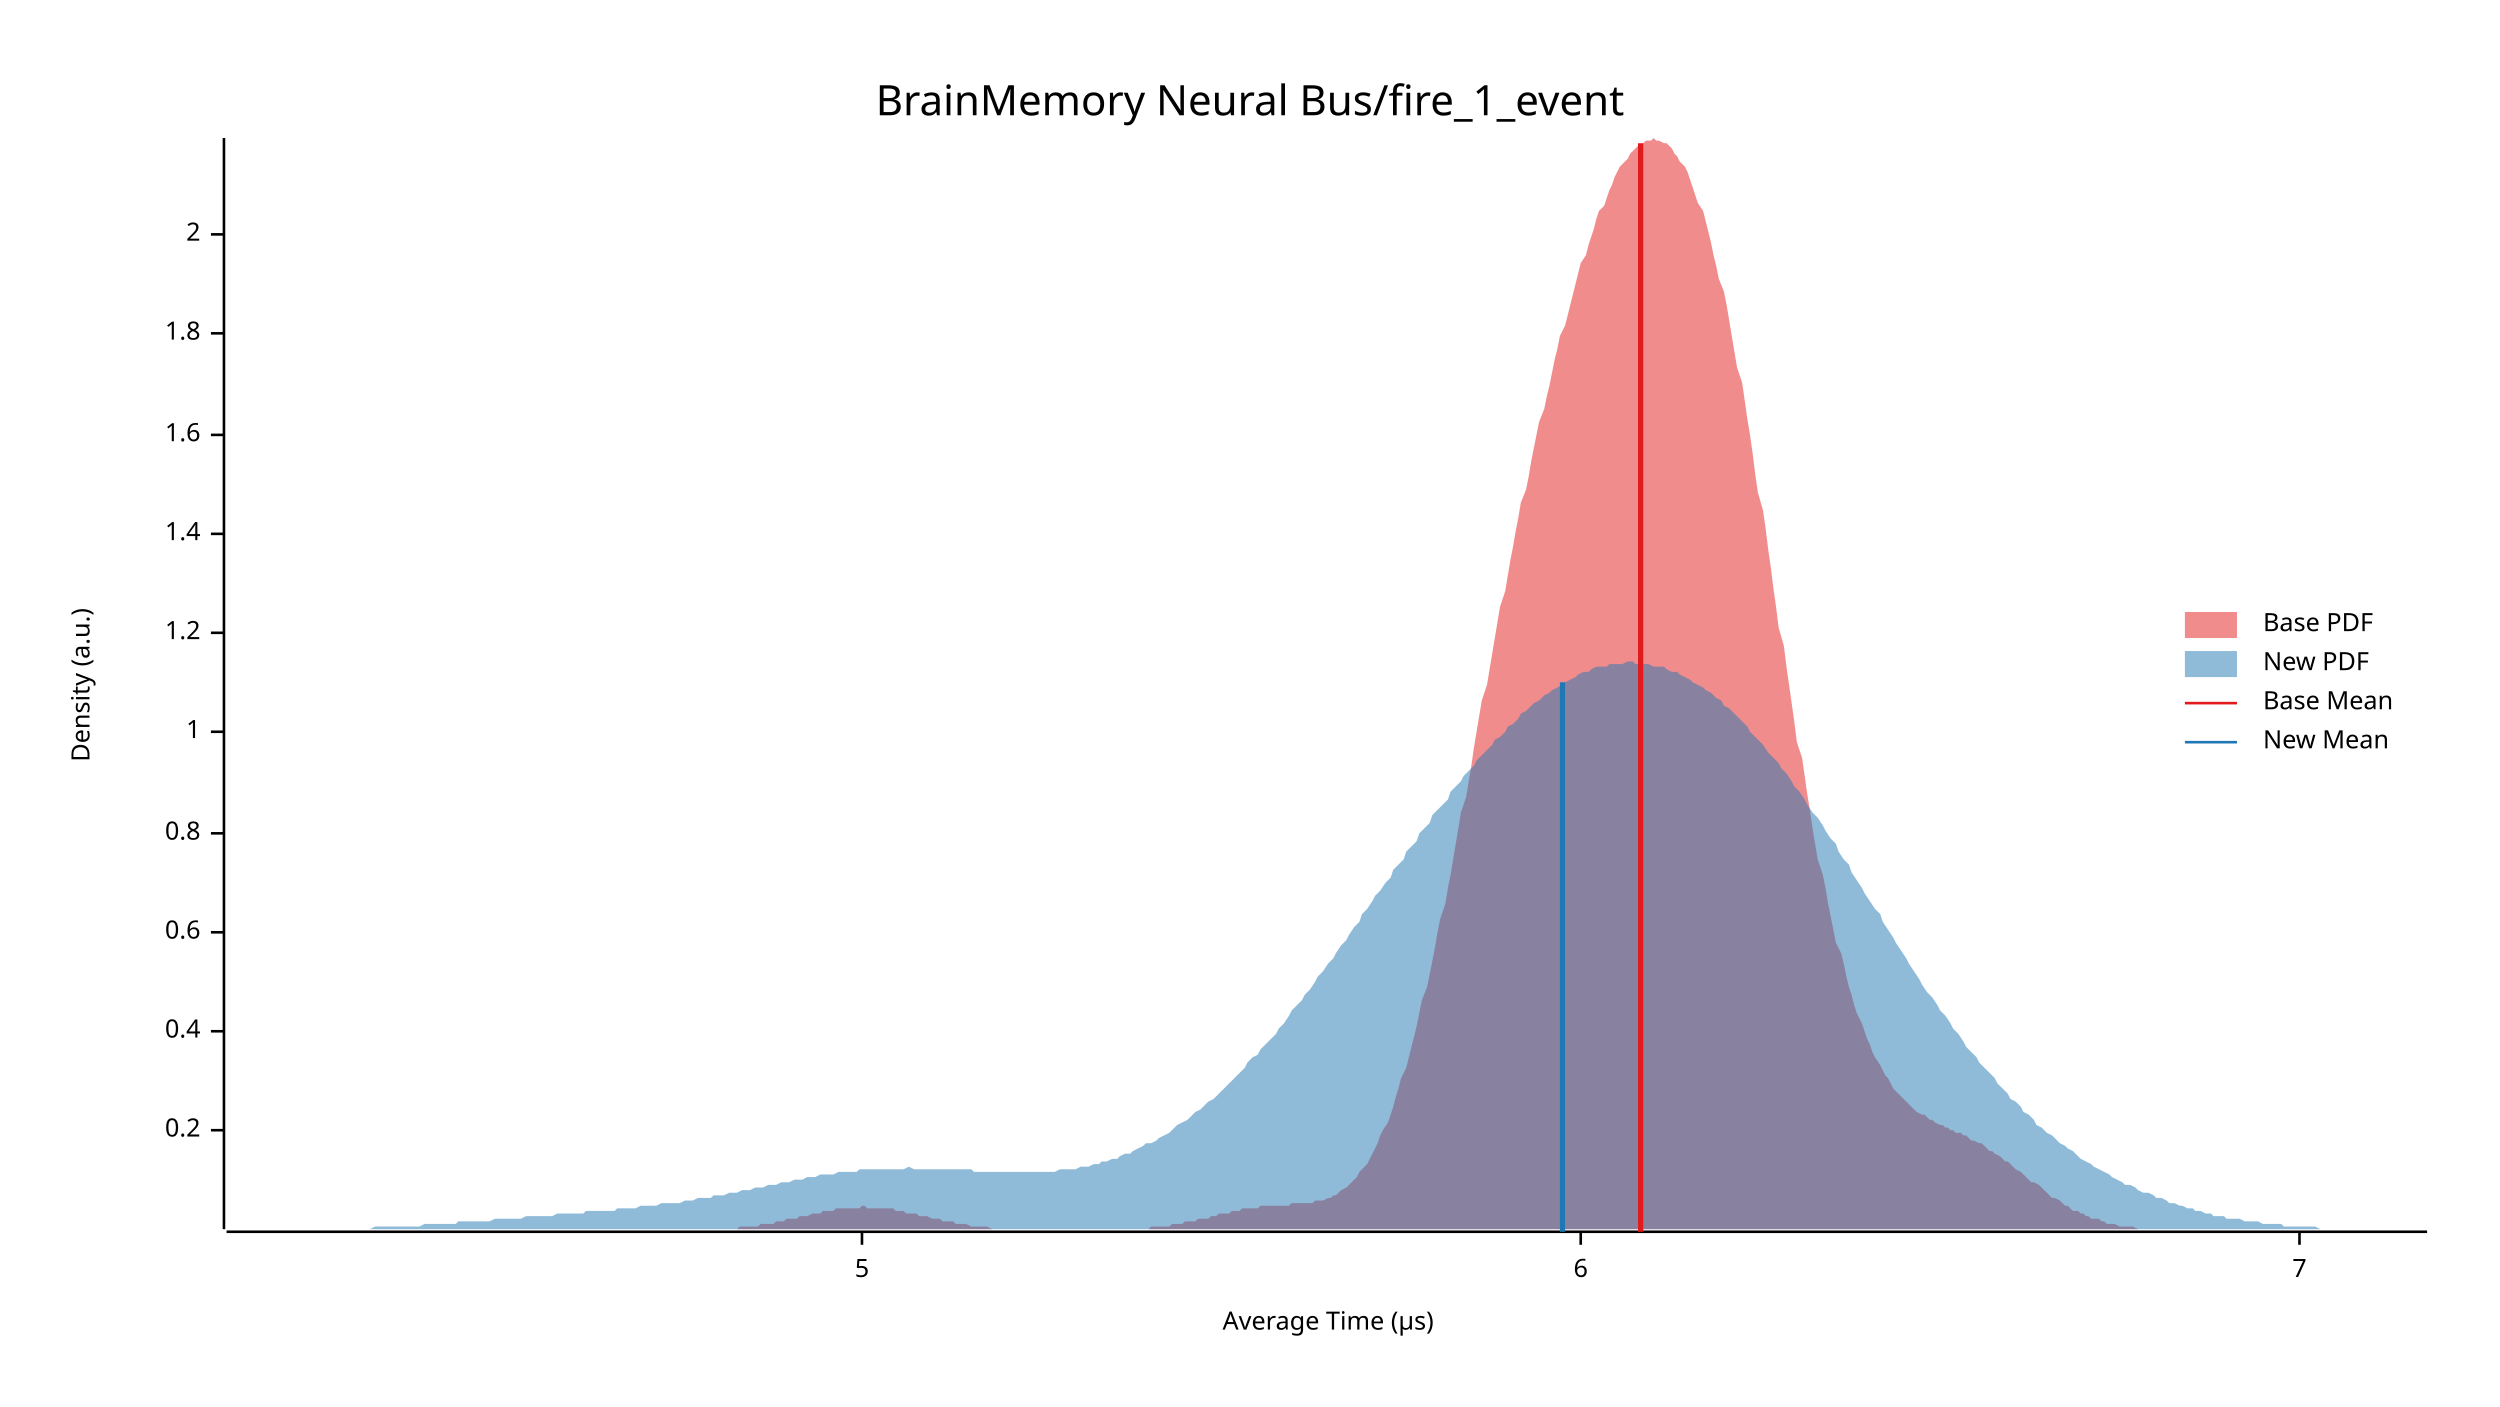
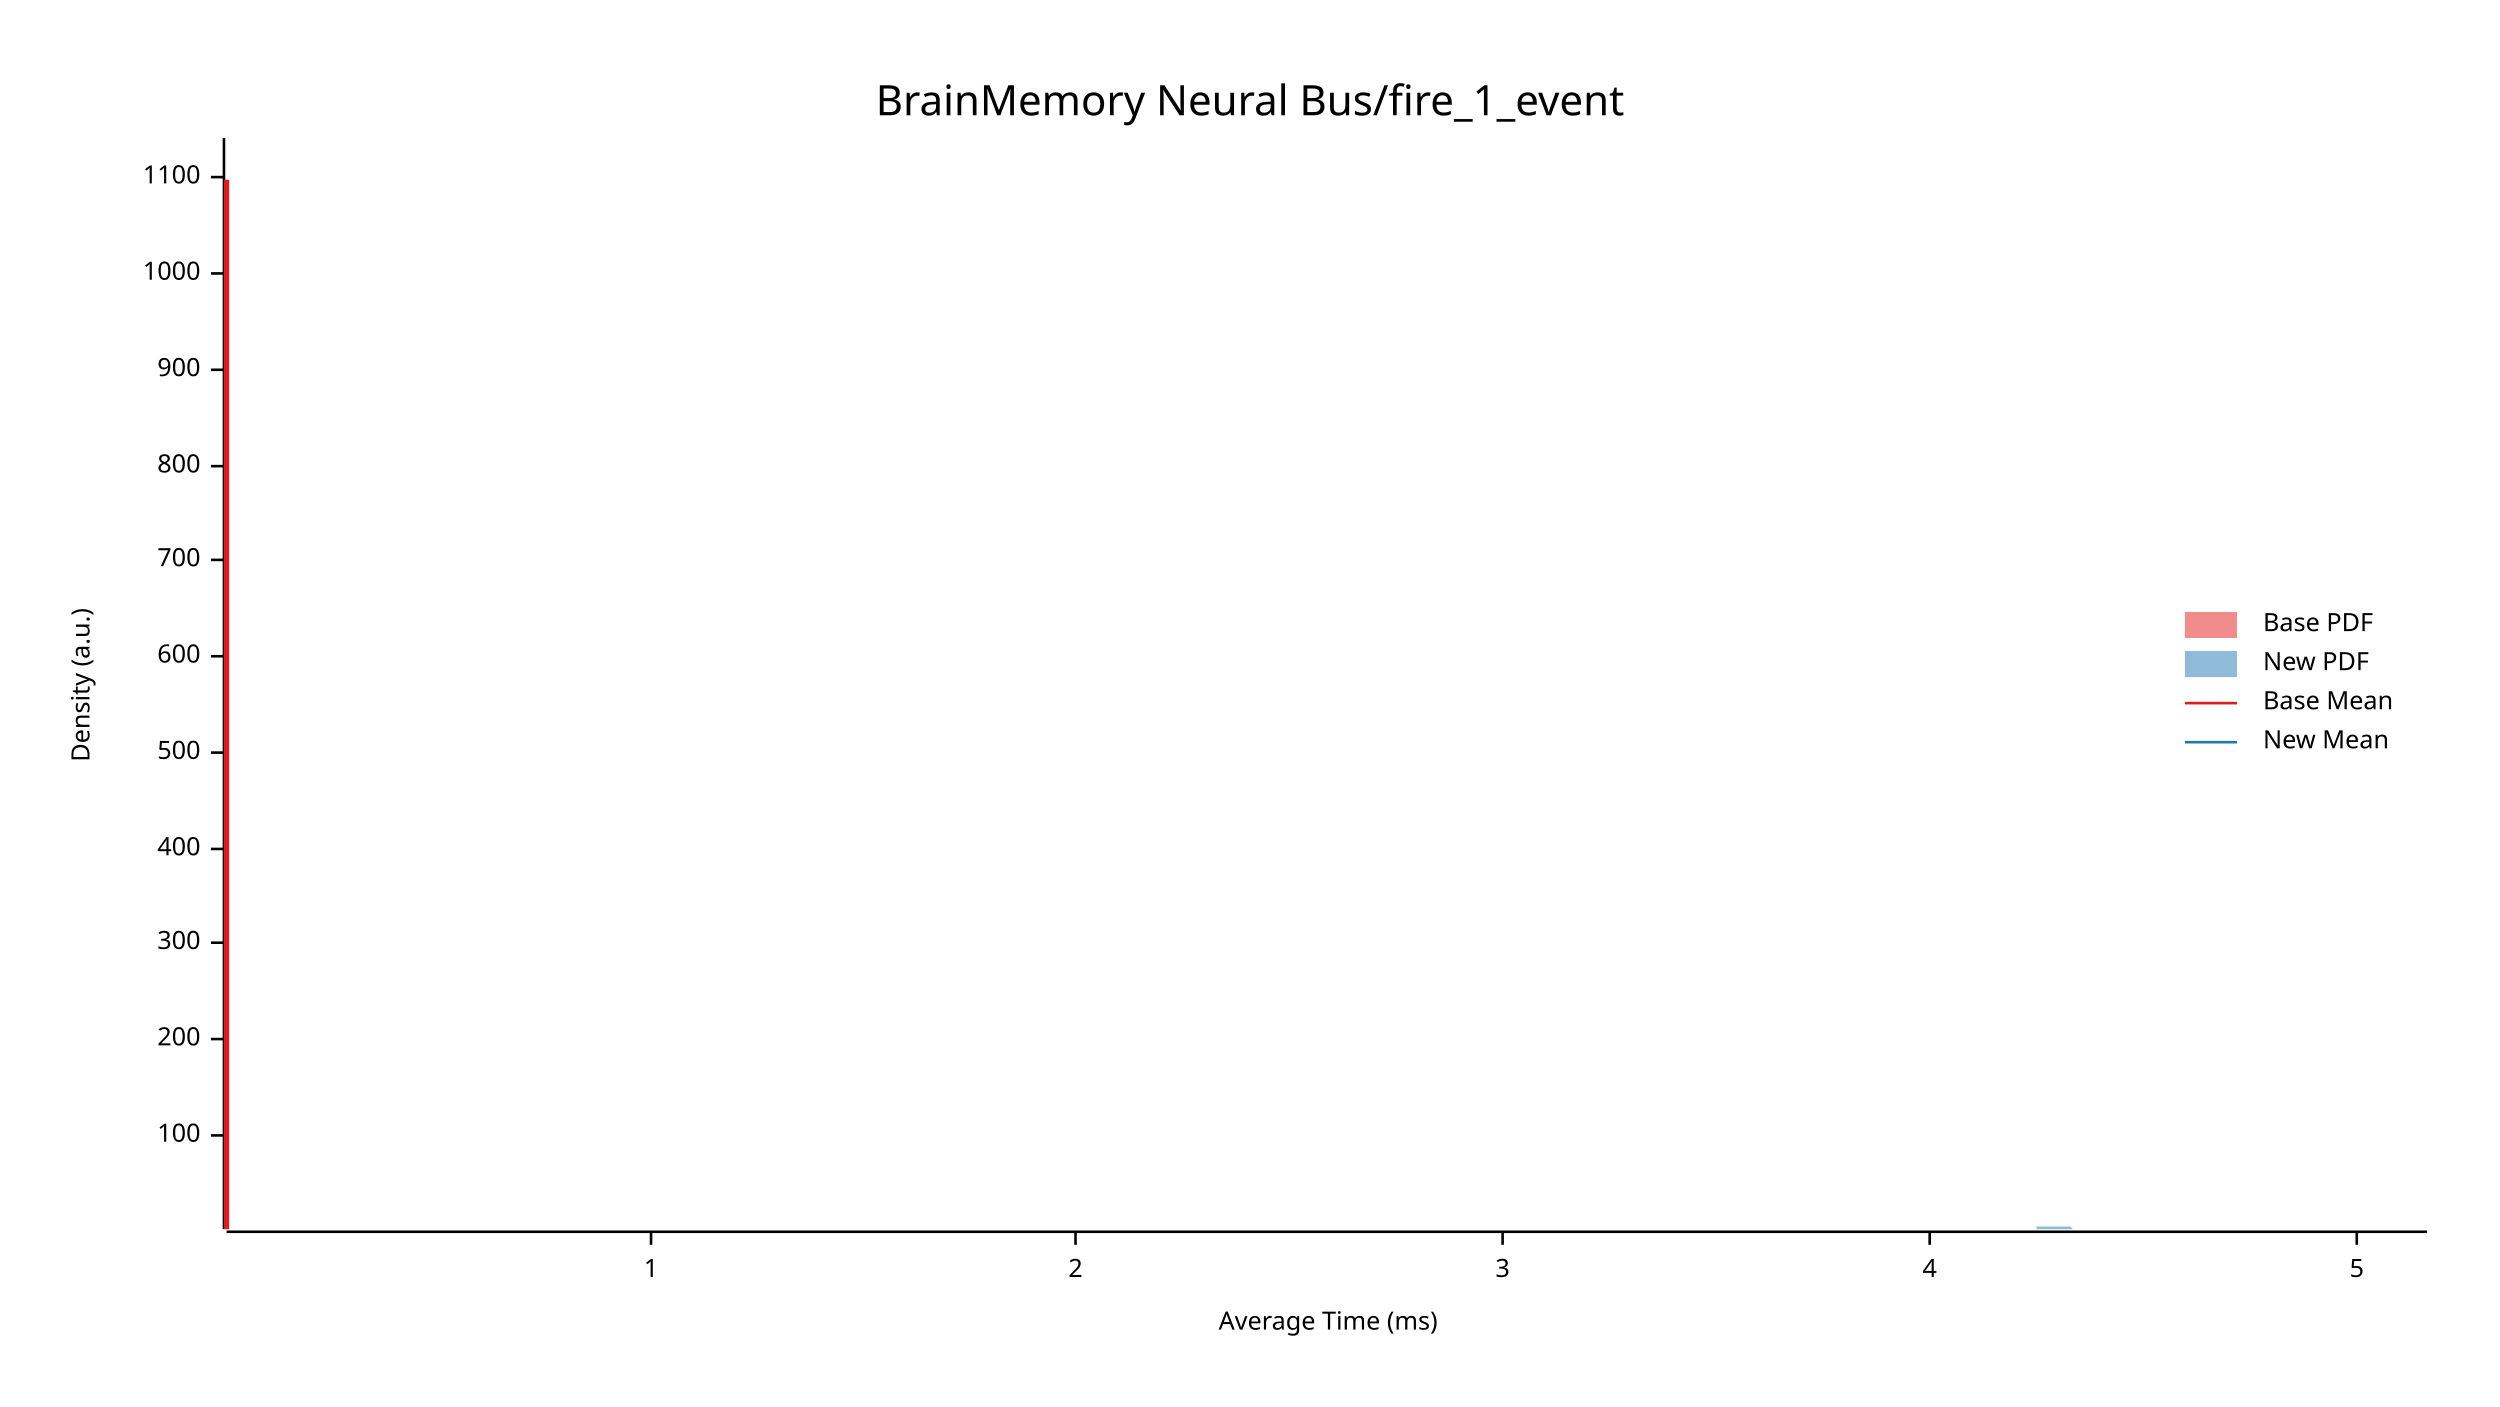
<svg xmlns="http://www.w3.org/2000/svg" width="960" height="540" viewBox="0 0 960 540">
  <text x="480" y="32" dy="0.76em" text-anchor="middle" font-family="sans-serif" font-size="16.129" opacity="1" fill="#000000">
BrainMemory Neural Bus/fire_1_event
</text>
  <text x="27" y="263" dy="0.76em" text-anchor="middle" font-family="sans-serif" font-size="9.677" opacity="1" fill="#000000" transform="rotate(270, 27, 263)">
Density (a.u.)
</text>
  <text x="510" y="513" dy="-0.5ex" text-anchor="middle" font-family="sans-serif" font-size="9.677" opacity="1" fill="#000000">
- Average Time (µs)
+ Average Time (ms)
</text>
  <polyline fill="none" opacity="1" stroke="#000000" stroke-width="1" points="86,53 86,472 " />
-   <text x="77" y="434" dy="0.5ex" text-anchor="end" font-family="sans-serif" font-size="9.677" opacity="1" fill="#000000">
- 0.2
+   <text x="77" y="436" dy="0.5ex" text-anchor="end" font-family="sans-serif" font-size="9.677" opacity="1" fill="#000000">
+ 100
</text>
-   <polyline fill="none" opacity="1" stroke="#000000" stroke-width="1" points="81,434 86,434 " />
-   <text x="77" y="396" dy="0.5ex" text-anchor="end" font-family="sans-serif" font-size="9.677" opacity="1" fill="#000000">
- 0.4
+   <polyline fill="none" opacity="1" stroke="#000000" stroke-width="1" points="81,436 86,436 " />
+   <text x="77" y="399" dy="0.5ex" text-anchor="end" font-family="sans-serif" font-size="9.677" opacity="1" fill="#000000">
+ 200
</text>
-   <polyline fill="none" opacity="1" stroke="#000000" stroke-width="1" points="81,396 86,396 " />
-   <text x="77" y="358" dy="0.5ex" text-anchor="end" font-family="sans-serif" font-size="9.677" opacity="1" fill="#000000">
- 0.6
+   <polyline fill="none" opacity="1" stroke="#000000" stroke-width="1" points="81,399 86,399 " />
+   <text x="77" y="362" dy="0.5ex" text-anchor="end" font-family="sans-serif" font-size="9.677" opacity="1" fill="#000000">
+ 300
</text>
-   <polyline fill="none" opacity="1" stroke="#000000" stroke-width="1" points="81,358 86,358 " />
-   <text x="77" y="320" dy="0.5ex" text-anchor="end" font-family="sans-serif" font-size="9.677" opacity="1" fill="#000000">
- 0.8
+   <polyline fill="none" opacity="1" stroke="#000000" stroke-width="1" points="81,362 86,362 " />
+   <text x="77" y="326" dy="0.5ex" text-anchor="end" font-family="sans-serif" font-size="9.677" opacity="1" fill="#000000">
+ 400
</text>
-   <polyline fill="none" opacity="1" stroke="#000000" stroke-width="1" points="81,320 86,320 " />
-   <text x="77" y="281" dy="0.5ex" text-anchor="end" font-family="sans-serif" font-size="9.677" opacity="1" fill="#000000">
+   <polyline fill="none" opacity="1" stroke="#000000" stroke-width="1" points="81,326 86,326 " />
+   <text x="77" y="289" dy="0.5ex" text-anchor="end" font-family="sans-serif" font-size="9.677" opacity="1" fill="#000000">
+ 500
+ </text>
+   <polyline fill="none" opacity="1" stroke="#000000" stroke-width="1" points="81,289 86,289 " />
+   <text x="77" y="252" dy="0.5ex" text-anchor="end" font-family="sans-serif" font-size="9.677" opacity="1" fill="#000000">
+ 600
+ </text>
+   <polyline fill="none" opacity="1" stroke="#000000" stroke-width="1" points="81,252 86,252 " />
+   <text x="77" y="215" dy="0.5ex" text-anchor="end" font-family="sans-serif" font-size="9.677" opacity="1" fill="#000000">
+ 700
+ </text>
+   <polyline fill="none" opacity="1" stroke="#000000" stroke-width="1" points="81,215 86,215 " />
+   <text x="77" y="179" dy="0.5ex" text-anchor="end" font-family="sans-serif" font-size="9.677" opacity="1" fill="#000000">
+ 800
+ </text>
+   <polyline fill="none" opacity="1" stroke="#000000" stroke-width="1" points="81,179 86,179 " />
+   <text x="77" y="142" dy="0.5ex" text-anchor="end" font-family="sans-serif" font-size="9.677" opacity="1" fill="#000000">
+ 900
+ </text>
+   <polyline fill="none" opacity="1" stroke="#000000" stroke-width="1" points="81,142 86,142 " />
+   <text x="77" y="105" dy="0.5ex" text-anchor="end" font-family="sans-serif" font-size="9.677" opacity="1" fill="#000000">
+ 1000
+ </text>
+   <polyline fill="none" opacity="1" stroke="#000000" stroke-width="1" points="81,105 86,105 " />
+   <text x="77" y="68" dy="0.5ex" text-anchor="end" font-family="sans-serif" font-size="9.677" opacity="1" fill="#000000">
+ 1100
+ </text>
+   <polyline fill="none" opacity="1" stroke="#000000" stroke-width="1" points="81,68 86,68 " />
+   <polyline fill="none" opacity="1" stroke="#000000" stroke-width="1" points="87,473 932,473 " />
+   <text x="250" y="483" dy="0.76em" text-anchor="middle" font-family="sans-serif" font-size="9.677" opacity="1" fill="#000000">
1
</text>
-   <polyline fill="none" opacity="1" stroke="#000000" stroke-width="1" points="81,281 86,281 " />
-   <text x="77" y="243" dy="0.5ex" text-anchor="end" font-family="sans-serif" font-size="9.677" opacity="1" fill="#000000">
- 1.2
- </text>
-   <polyline fill="none" opacity="1" stroke="#000000" stroke-width="1" points="81,243 86,243 " />
-   <text x="77" y="205" dy="0.5ex" text-anchor="end" font-family="sans-serif" font-size="9.677" opacity="1" fill="#000000">
- 1.4
- </text>
-   <polyline fill="none" opacity="1" stroke="#000000" stroke-width="1" points="81,205 86,205 " />
-   <text x="77" y="167" dy="0.5ex" text-anchor="end" font-family="sans-serif" font-size="9.677" opacity="1" fill="#000000">
- 1.6
- </text>
-   <polyline fill="none" opacity="1" stroke="#000000" stroke-width="1" points="81,167 86,167 " />
-   <text x="77" y="128" dy="0.5ex" text-anchor="end" font-family="sans-serif" font-size="9.677" opacity="1" fill="#000000">
- 1.8
- </text>
-   <polyline fill="none" opacity="1" stroke="#000000" stroke-width="1" points="81,128 86,128 " />
-   <text x="77" y="90" dy="0.5ex" text-anchor="end" font-family="sans-serif" font-size="9.677" opacity="1" fill="#000000">
+   <polyline fill="none" opacity="1" stroke="#000000" stroke-width="1" points="250,473 250,478 " />
+   <text x="413" y="483" dy="0.76em" text-anchor="middle" font-family="sans-serif" font-size="9.677" opacity="1" fill="#000000">
2
</text>
-   <polyline fill="none" opacity="1" stroke="#000000" stroke-width="1" points="81,90 86,90 " />
-   <polyline fill="none" opacity="1" stroke="#000000" stroke-width="1" points="87,473 932,473 " />
-   <text x="331" y="483" dy="0.76em" text-anchor="middle" font-family="sans-serif" font-size="9.677" opacity="1" fill="#000000">
+   <polyline fill="none" opacity="1" stroke="#000000" stroke-width="1" points="413,473 413,478 " />
+   <text x="577" y="483" dy="0.76em" text-anchor="middle" font-family="sans-serif" font-size="9.677" opacity="1" fill="#000000">
+ 3
+ </text>
+   <polyline fill="none" opacity="1" stroke="#000000" stroke-width="1" points="577,473 577,478 " />
+   <text x="741" y="483" dy="0.76em" text-anchor="middle" font-family="sans-serif" font-size="9.677" opacity="1" fill="#000000">
+ 4
+ </text>
+   <polyline fill="none" opacity="1" stroke="#000000" stroke-width="1" points="741,473 741,478 " />
+   <text x="905" y="483" dy="0.76em" text-anchor="middle" font-family="sans-serif" font-size="9.677" opacity="1" fill="#000000">
5
</text>
-   <polyline fill="none" opacity="1" stroke="#000000" stroke-width="1" points="331,473 331,478 " />
-   <text x="607" y="483" dy="0.76em" text-anchor="middle" font-family="sans-serif" font-size="9.677" opacity="1" fill="#000000">
- 6
- </text>
-   <polyline fill="none" opacity="1" stroke="#000000" stroke-width="1" points="607,473 607,478 " />
-   <text x="883" y="483" dy="0.76em" text-anchor="middle" font-family="sans-serif" font-size="9.677" opacity="1" fill="#000000">
- 7
- </text>
-   <polyline fill="none" opacity="1" stroke="#000000" stroke-width="1" points="883,473 883,478 " />
-   <polygon opacity="0.5" fill="#E31A1C" points="262,472 263,472 264,472 265,472 267,472 268,472 269,472 270,472 271,472 272,472 274,472 275,472 276,472 277,472 278,472 279,472 280,472 282,472 283,472 284,471 285,471 286,471 287,471 289,471 290,471 291,471 292,470 293,470 294,470 295,470 297,470 298,469 299,469 300,469 301,469 302,468 303,468 305,468 306,468 307,467 308,467 309,467 310,467 312,466 313,466 314,466 315,466 316,465 317,465 318,465 320,465 321,464 322,464 323,464 324,464 325,464 327,464 328,464 329,464 330,464 331,463 332,463 333,464 335,464 336,464 337,464 338,464 339,464 340,464 341,464 343,464 344,465 345,465 346,465 347,465 348,466 350,466 351,466 352,466 353,467 354,467 355,467 356,467 358,468 359,468 360,468 361,468 362,469 363,469 365,469 366,469 367,470 368,470 369,470 370,470 371,470 373,471 374,471 375,471 376,471 377,471 378,471 379,471 381,472 382,472 383,472 384,472 385,472 386,472 388,472 389,472 390,472 391,472 392,472 393,472 394,472 396,472 397,472 398,472 399,472 400,472 401,472 403,472 404,472 405,472 406,472 407,472 408,472 409,472 411,472 412,472 413,472 414,472 415,472 416,472 417,472 419,472 420,472 421,472 422,472 423,472 424,472 426,472 427,472 428,472 429,472 430,472 431,472 432,472 434,472 435,472 436,472 437,472 438,472 439,472 441,472 442,471 443,471 444,471 445,471 446,471 447,471 449,471 450,470 451,470 452,470 453,470 454,470 455,469 457,469 458,469 459,469 460,468 461,468 462,468 464,468 465,467 466,467 467,467 468,466 469,466 470,466 472,466 473,465 474,465 475,465 476,465 477,464 479,464 480,464 481,464 482,464 483,464 484,463 485,463 487,463 488,463 489,463 490,463 491,463 492,463 493,463 495,463 496,462 497,462 498,462 499,462 500,462 502,462 503,462 504,462 505,461 506,461 507,461 508,461 510,460 511,460 512,459 513,459 514,458 515,457 517,456 518,455 519,454 520,453 521,452 522,450 523,449 525,447 526,445 527,443 528,441 529,439 530,436 531,434 533,431 534,428 535,425 536,421 537,418 538,414 540,410 541,406 542,402 543,398 544,394 545,389 546,384 548,379 549,374 550,369 551,364 552,358 553,353 555,347 556,341 557,336 558,330 559,324 560,318 561,312 563,306 564,300 565,294 566,287 567,281 568,275 569,269 571,263 572,257 573,251 574,245 575,239 576,233 578,227 579,221 580,215 581,210 582,204 583,199 584,193 586,188 587,183 588,177 589,172 590,167 591,162 593,157 594,152 595,148 596,143 597,138 598,134 599,129 601,125 602,121 603,117 604,113 605,109 606,105 607,101 609,98 610,94 611,91 612,88 613,84 614,81 616,79 617,76 618,73 619,71 620,68 621,66 622,64 624,62 625,61 626,59 627,58 628,57 629,56 631,55 632,54 633,54 634,54 635,53 636,54 637,54 639,55 640,55 641,56 642,57 643,59 644,60 645,62 647,64 648,66 649,69 650,72 651,75 652,78 654,81 655,85 656,89 657,93 658,98 659,102 660,107 662,112 663,117 664,123 665,129 666,135 667,141 669,147 670,154 671,161 672,167 673,174 674,182 675,189 677,196 678,203 679,211 680,218 681,226 682,233 683,241 685,248 686,256 687,263 688,270 689,277 690,285 692,291 693,298 694,305 695,311 696,318 697,324 698,330 700,336 701,341 702,347 703,352 704,357 705,362 707,366 708,370 709,375 710,379 711,382 712,386 713,389 715,393 716,396 717,399 718,401 719,404 720,406 722,409 723,411 724,413 725,414 726,416 727,418 728,419 730,421 731,422 732,423 733,424 734,425 735,426 736,427 738,428 739,428 740,429 741,430 742,430 743,431 745,432 746,432 747,433 748,433 749,434 750,434 751,435 753,435 754,436 755,436 756,437 757,438 758,438 760,439 761,439 762,440 763,441 764,442 765,442 766,443 768,444 769,445 770,446 771,446 772,447 773,448 774,449 776,450 777,451 778,452 779,453 780,454 781,454 783,455 784,456 785,457 786,458 787,459 788,460 789,460 791,461 792,462 793,463 794,463 795,464 796,465 798,465 799,466 800,466 801,467 802,467 803,468 804,468 806,468 807,469 808,469 809,470 810,470 811,470 812,470 814,471 815,471 816,471 817,471 818,471 819,471 821,472 822,472 823,472 824,472 825,472 826,472 827,472 829,472 830,472 831,472 832,472 833,472 834,472 836,472 837,472 837,472 262,472 " />
-   <polygon opacity="0.5" fill="#1F78B4" points="87,472 88,472 90,472 92,472 93,472 95,472 97,472 98,472 100,472 102,472 103,472 105,472 107,472 109,472 110,472 112,472 114,472 115,472 117,472 119,472 120,472 122,472 124,472 125,472 127,472 129,472 131,472 132,472 134,472 136,472 137,472 139,472 141,472 142,472 144,471 146,471 147,471 149,471 151,471 153,471 154,471 156,471 158,471 159,471 161,471 163,470 164,470 166,470 168,470 169,470 171,470 173,470 175,470 176,469 178,469 180,469 181,469 183,469 185,469 186,469 188,469 190,468 191,468 193,468 195,468 197,468 198,468 200,468 202,467 203,467 205,467 207,467 208,467 210,467 212,467 214,466 215,466 217,466 219,466 220,466 222,466 224,466 225,465 227,465 229,465 230,465 232,465 234,465 236,465 237,464 239,464 241,464 242,464 244,464 246,463 247,463 249,463 251,463 252,463 254,462 256,462 258,462 259,462 261,462 263,461 264,461 266,461 268,460 269,460 271,460 273,460 274,459 276,459 278,459 280,458 281,458 283,458 285,457 286,457 288,457 290,456 291,456 293,456 295,455 296,455 298,455 300,454 302,454 303,454 305,453 307,453 308,453 310,452 312,452 313,452 315,451 317,451 318,451 320,451 322,450 324,450 325,450 327,450 329,450 330,449 332,449 334,449 335,449 337,449 339,449 341,449 342,449 344,449 346,449 347,449 349,448 351,449 352,449 354,449 356,449 357,449 359,449 361,449 363,449 364,449 366,449 368,449 369,449 371,449 373,449 374,450 376,450 378,450 379,450 381,450 383,450 385,450 386,450 388,450 390,450 391,450 393,450 395,450 396,450 398,450 400,450 401,450 403,450 405,450 407,449 408,449 410,449 412,449 413,449 415,448 417,448 418,448 420,447 422,447 423,446 425,446 427,445 429,445 430,444 432,443 434,443 435,442 437,441 439,440 440,439 442,439 444,438 445,437 447,436 449,435 451,433 452,432 454,431 456,430 457,429 459,427 461,426 462,425 464,423 466,422 468,420 469,419 471,417 473,415 474,414 476,412 478,410 479,408 481,406 483,405 484,403 486,401 488,399 490,397 491,395 493,393 495,390 496,388 498,386 500,384 501,382 503,380 505,377 506,375 508,373 510,370 512,368 513,366 515,363 517,361 518,359 520,356 522,354 523,351 525,349 527,346 528,344 530,342 532,339 534,337 535,334 537,332 539,330 540,327 542,325 544,323 545,320 547,318 549,316 550,313 552,311 554,309 556,307 557,304 559,302 561,300 562,298 564,296 566,294 567,292 569,290 571,288 573,286 574,284 576,283 578,281 579,279 581,278 583,276 584,274 586,273 588,271 589,270 591,269 593,267 595,266 596,265 598,264 600,263 601,262 603,261 605,260 606,259 608,258 610,258 611,257 613,256 615,256 617,256 618,255 620,255 622,255 623,255 625,254 627,254 628,255 630,255 632,255 633,255 635,256 637,256 639,256 640,257 642,258 644,258 645,259 647,260 649,261 650,262 652,263 654,264 655,265 657,266 659,268 661,269 662,271 664,272 666,274 667,275 669,277 671,279 672,281 674,283 676,285 677,286 679,289 681,291 683,293 684,295 686,297 688,300 689,302 691,304 693,307 694,309 696,312 698,314 700,317 701,319 703,322 705,324 706,327 708,330 710,332 711,335 713,338 715,341 716,343 718,346 720,349 722,351 723,354 725,357 727,360 728,362 730,365 732,368 733,370 735,373 737,376 738,378 740,381 742,383 744,386 745,388 747,390 749,393 750,395 752,397 754,400 755,402 757,404 759,406 760,408 762,410 764,412 766,414 767,416 769,418 771,420 772,422 774,423 776,425 777,427 779,428 781,430 782,432 784,433 786,435 788,436 789,437 791,439 793,440 794,441 796,442 798,444 799,445 801,446 803,447 804,448 806,449 808,450 810,451 811,452 813,453 815,454 816,455 818,455 820,456 821,457 823,458 825,458 827,459 828,460 830,460 832,461 833,462 835,462 837,463 838,463 840,464 842,464 843,465 845,465 847,466 849,466 850,467 852,467 854,467 855,468 857,468 859,468 860,468 862,469 864,469 865,469 867,469 869,470 871,470 872,470 874,470 876,470 877,471 879,471 881,471 882,471 884,471 886,471 887,471 889,471 891,472 893,472 894,472 896,472 898,472 899,472 901,472 903,472 904,472 906,472 908,472 909,472 911,472 913,472 915,472 916,472 918,472 920,472 921,472 923,472 925,472 926,472 928,472 930,472 932,472 932,472 87,472 " />
-   <polyline fill="none" opacity="1" stroke="#E31A1C" stroke-width="2" points="630,473 630,55 " />
-   <polyline fill="none" opacity="1" stroke="#1F78B4" stroke-width="2" points="600,473 600,262 " />
+   <polyline fill="none" opacity="1" stroke="#000000" stroke-width="1" points="905,473 905,478 " />
+   <polygon opacity="0.5" fill="#E31A1C" points="87,472 87,472 87,472 87,472 87,472 87,472 87,472 87,472 87,472 87,472 87,472 87,472 87,472 87,472 87,472 87,472 87,472 87,472 87,472 87,472 87,472 87,472 87,472 87,472 87,471 87,471 87,471 87,471 87,471 87,471 87,471 87,471 87,471 87,471 87,470 87,470 87,470 87,470 87,470 87,470 87,469 87,469 87,469 87,469 87,469 87,468 87,468 87,468 87,468 87,468 87,467 87,467 87,467 87,467 87,466 87,466 87,466 87,466 87,465 87,465 87,465 87,465 87,464 87,464 87,464 87,463 87,463 87,463 87,463 87,462 87,462 87,462 87,462 87,461 87,461 87,461 87,460 87,460 87,460 87,460 87,459 87,459 87,459 87,459 87,458 87,458 87,458 87,457 87,457 87,457 87,456 87,456 87,456 87,455 87,455 87,455 87,454 87,454 87,454 87,453 87,453 87,452 87,452 87,451 87,451 87,450 87,450 87,449 87,449 87,448 87,448 87,447 87,446 87,446 87,445 87,445 87,444 87,443 87,443 87,442 87,441 87,441 87,440 87,439 87,439 87,438 87,437 87,437 87,436 87,435 87,435 87,434 87,434 87,433 87,432 87,432 87,431 87,431 87,430 87,430 87,429 87,429 87,429 87,428 87,428 87,428 87,427 87,427 87,427 87,427 87,427 87,427 87,426 87,426 87,426 87,426 87,426 87,426 87,426 87,426 87,427 87,427 87,427 87,427 87,427 87,427 87,427 87,428 87,428 87,428 87,428 87,428 87,429 87,429 87,429 87,429 87,429 87,429 87,429 87,429 87,429 87,429 87,429 87,429 87,429 87,429 87,429 87,429 87,429 87,428 87,428 87,427 87,427 87,426 87,426 87,425 87,424 87,424 87,423 87,422 87,421 87,420 87,419 87,418 87,416 87,415 87,414 87,412 87,410 87,409 87,407 87,405 87,403 87,401 87,399 87,397 87,395 87,393 87,390 87,388 87,386 87,383 87,380 87,377 87,375 87,372 87,369 87,366 87,362 87,359 87,356 87,352 87,349 87,345 87,342 87,338 87,334 87,331 87,327 87,323 87,319 87,315 87,311 87,307 87,302 87,298 87,294 87,289 87,285 87,281 87,276 87,272 87,267 87,263 87,258 87,253 87,249 87,244 87,240 87,235 87,230 87,226 87,221 87,216 87,212 87,207 87,202 87,198 87,193 87,189 87,184 87,180 87,175 87,171 87,167 87,162 87,158 87,154 87,150 87,145 87,141 87,137 87,133 87,130 87,126 87,122 87,118 87,115 87,111 87,108 87,104 87,101 87,98 87,95 87,92 87,89 87,86 87,83 87,81 87,78 87,76 87,74 87,71 87,69 87,67 87,66 87,64 87,62 87,61 87,60 87,58 87,57 87,56 87,56 87,55 87,54 87,54 87,54 87,54 87,53 87,54 87,54 87,54 87,55 87,55 87,56 87,57 87,58 87,60 87,61 87,62 87,64 87,66 87,68 87,70 87,72 87,74 87,77 87,79 87,82 87,85 87,87 87,91 87,94 87,97 87,100 87,104 87,107 87,111 87,115 87,119 87,123 87,127 87,131 87,136 87,140 87,144 87,149 87,154 87,158 87,163 87,168 87,173 87,178 87,183 87,188 87,193 87,198 87,203 87,208 87,214 87,219 87,224 87,229 87,235 87,240 87,245 87,250 87,256 87,261 87,266 87,271 87,276 87,281 87,286 87,291 87,296 87,301 87,305 87,310 87,315 87,319 87,324 87,328 87,333 87,337 87,341 87,345 87,349 87,353 87,357 87,361 87,364 87,368 87,371 87,375 87,378 87,381 87,385 87,388 87,391 87,394 87,397 87,399 87,402 87,405 87,407 87,410 87,412 87,415 87,417 87,419 87,421 87,423 87,425 87,427 87,429 87,431 87,433 87,435 87,436 87,438 87,440 87,441 87,443 87,444 87,445 87,447 87,448 87,449 87,450 87,452 87,453 87,454 87,455 87,456 87,457 87,458 87,459 87,459 87,460 87,461 87,462 87,462 87,463 87,464 87,464 87,465 87,465 87,466 87,466 87,467 87,467 87,467 87,468 87,468 87,468 87,469 87,469 87,469 87,470 87,470 87,470 87,470 87,470 87,471 87,471 87,471 87,471 87,471 87,471 87,471 87,472 87,472 87,472 87,472 87,472 87,472 87,472 87,472 87,472 87,472 87,472 87,472 87,472 87,472 87,472 87,472 87,472 87,472 87,472 87,472 " />
+   <polygon opacity="0.5" fill="#1F78B4" points="705,472 706,472 706,472 706,472 707,472 707,472 708,472 708,472 709,472 709,472 710,472 710,472 711,472 711,472 711,472 712,472 712,472 713,472 713,472 714,472 714,472 715,472 715,472 716,472 716,472 716,472 717,472 717,472 718,472 718,472 719,472 719,472 720,472 720,472 721,472 721,472 721,472 722,472 722,472 723,472 723,472 724,472 724,472 725,472 725,472 726,472 726,472 726,472 727,472 727,472 728,472 728,472 729,472 729,472 730,472 730,472 730,472 731,472 731,472 732,472 732,472 733,472 733,472 734,472 734,472 735,472 735,472 735,472 736,472 736,472 737,472 737,472 738,472 738,472 739,472 739,472 740,472 740,472 740,472 741,472 741,472 742,472 742,472 743,472 743,472 744,472 744,472 745,472 745,472 745,472 746,472 746,472 747,472 747,472 748,472 748,472 749,472 749,472 750,472 750,472 750,472 751,472 751,472 752,472 752,472 753,472 753,472 754,472 754,472 755,472 755,472 755,472 756,472 756,472 757,472 757,472 758,472 758,472 759,472 759,472 760,472 760,472 760,472 761,472 761,472 762,472 762,472 763,472 763,472 764,472 764,472 765,472 765,472 765,472 766,472 766,472 767,472 767,472 768,472 768,472 769,472 769,472 770,472 770,472 770,472 771,472 771,472 772,472 772,472 773,472 773,472 774,472 774,472 775,472 775,472 775,472 776,472 776,472 777,472 777,472 778,472 778,472 779,472 779,472 780,472 780,472 780,472 781,472 781,472 782,472 782,471 783,471 783,471 784,471 784,471 784,471 785,471 785,471 786,471 786,471 787,471 787,471 788,471 788,471 789,471 789,471 789,471 790,471 790,471 791,471 791,471 792,471 792,471 793,471 793,471 794,471 794,471 794,471 795,471 795,471 796,472 796,472 797,472 797,472 798,472 798,472 799,472 799,472 799,472 800,472 800,472 801,472 801,472 802,472 802,472 803,472 803,472 804,472 804,472 804,472 805,472 805,472 806,472 806,472 807,472 807,472 808,472 808,472 809,472 809,472 809,472 810,472 810,472 811,472 811,472 812,472 812,472 813,472 813,472 814,472 814,472 814,472 815,472 815,472 816,472 816,472 817,472 817,472 818,472 818,472 819,472 819,472 819,472 820,472 820,472 821,472 821,472 822,472 822,472 823,472 823,472 824,472 824,472 824,472 825,472 825,472 826,472 826,472 827,472 827,472 828,472 828,472 829,472 829,472 829,472 830,472 830,472 831,472 831,472 832,472 832,472 833,472 833,472 833,472 834,472 834,472 835,472 835,472 836,472 836,472 837,472 837,472 838,472 838,472 838,472 839,472 839,472 840,472 840,472 841,472 841,472 842,472 842,472 843,472 843,472 843,472 844,472 844,472 845,472 845,472 846,472 846,472 847,472 847,472 848,472 848,472 848,472 849,472 849,472 850,472 850,472 851,472 851,472 852,472 852,472 853,472 853,472 853,472 854,472 854,472 855,472 855,472 856,472 856,472 857,472 857,472 858,472 858,472 858,472 859,472 859,472 860,472 860,472 861,472 861,472 862,472 862,472 863,472 863,472 863,472 864,472 864,472 865,472 865,472 866,472 866,472 867,472 867,472 868,472 868,472 868,472 869,472 869,472 870,472 870,472 871,472 871,472 872,472 872,472 873,472 873,472 873,472 874,472 874,472 875,472 875,472 876,472 876,472 877,472 877,472 878,472 878,472 878,472 879,472 879,472 880,472 880,472 881,472 881,472 882,472 882,472 882,472 883,472 883,472 884,472 884,472 885,472 885,472 886,472 886,472 887,472 887,472 887,472 888,472 888,472 889,472 889,472 890,472 890,472 891,472 891,472 892,472 892,472 892,472 893,472 893,472 894,472 894,472 895,472 895,472 896,472 896,472 897,472 897,472 897,472 898,472 898,472 899,472 899,472 900,472 900,472 901,472 901,472 902,472 902,472 902,472 903,472 903,472 904,472 904,472 905,472 905,472 906,472 906,472 907,472 907,472 907,472 908,472 908,472 909,472 909,472 910,472 910,472 911,472 911,472 912,472 912,472 912,472 913,472 913,472 914,472 914,472 915,472 915,472 916,472 916,472 917,472 917,472 917,472 918,472 918,472 919,472 919,472 920,472 920,472 921,472 921,472 922,472 922,472 922,472 923,472 923,472 924,472 924,472 925,472 925,472 926,472 926,472 927,472 927,472 927,472 928,472 928,472 929,472 929,472 930,472 930,472 931,472 931,472 932,472 932,472 705,472 " />
+   <polyline fill="none" opacity="1" stroke="#E31A1C" stroke-width="2" points="87,472 87,69 " />
+   <polyline fill="none" opacity="1" stroke="#1F78B4" stroke-width="2" points="799,472 799,472 " />
  <text x="869" y="235" dy="0.76em" text-anchor="start" font-family="sans-serif" font-size="9.677" opacity="1" fill="#000000">
Base PDF
</text>
  <text x="869" y="250" dy="0.76em" text-anchor="start" font-family="sans-serif" font-size="9.677" opacity="1" fill="#000000">
New PDF
</text>
  <text x="869" y="265" dy="0.76em" text-anchor="start" font-family="sans-serif" font-size="9.677" opacity="1" fill="#000000">
Base Mean
</text>
  <text x="869" y="280" dy="0.76em" text-anchor="start" font-family="sans-serif" font-size="9.677" opacity="1" fill="#000000">
New Mean
</text>
  <rect x="839" y="235" width="20" height="10" opacity="0.5" fill="#E31A1C" stroke="none" />
  <rect x="839" y="250" width="20" height="10" opacity="0.5" fill="#1F78B4" stroke="none" />
  <polyline fill="none" opacity="1" stroke="#E31A1C" stroke-width="1" points="839,270 859,270 " />
  <polyline fill="none" opacity="1" stroke="#1F78B4" stroke-width="1" points="839,285 859,285 " />
</svg>
